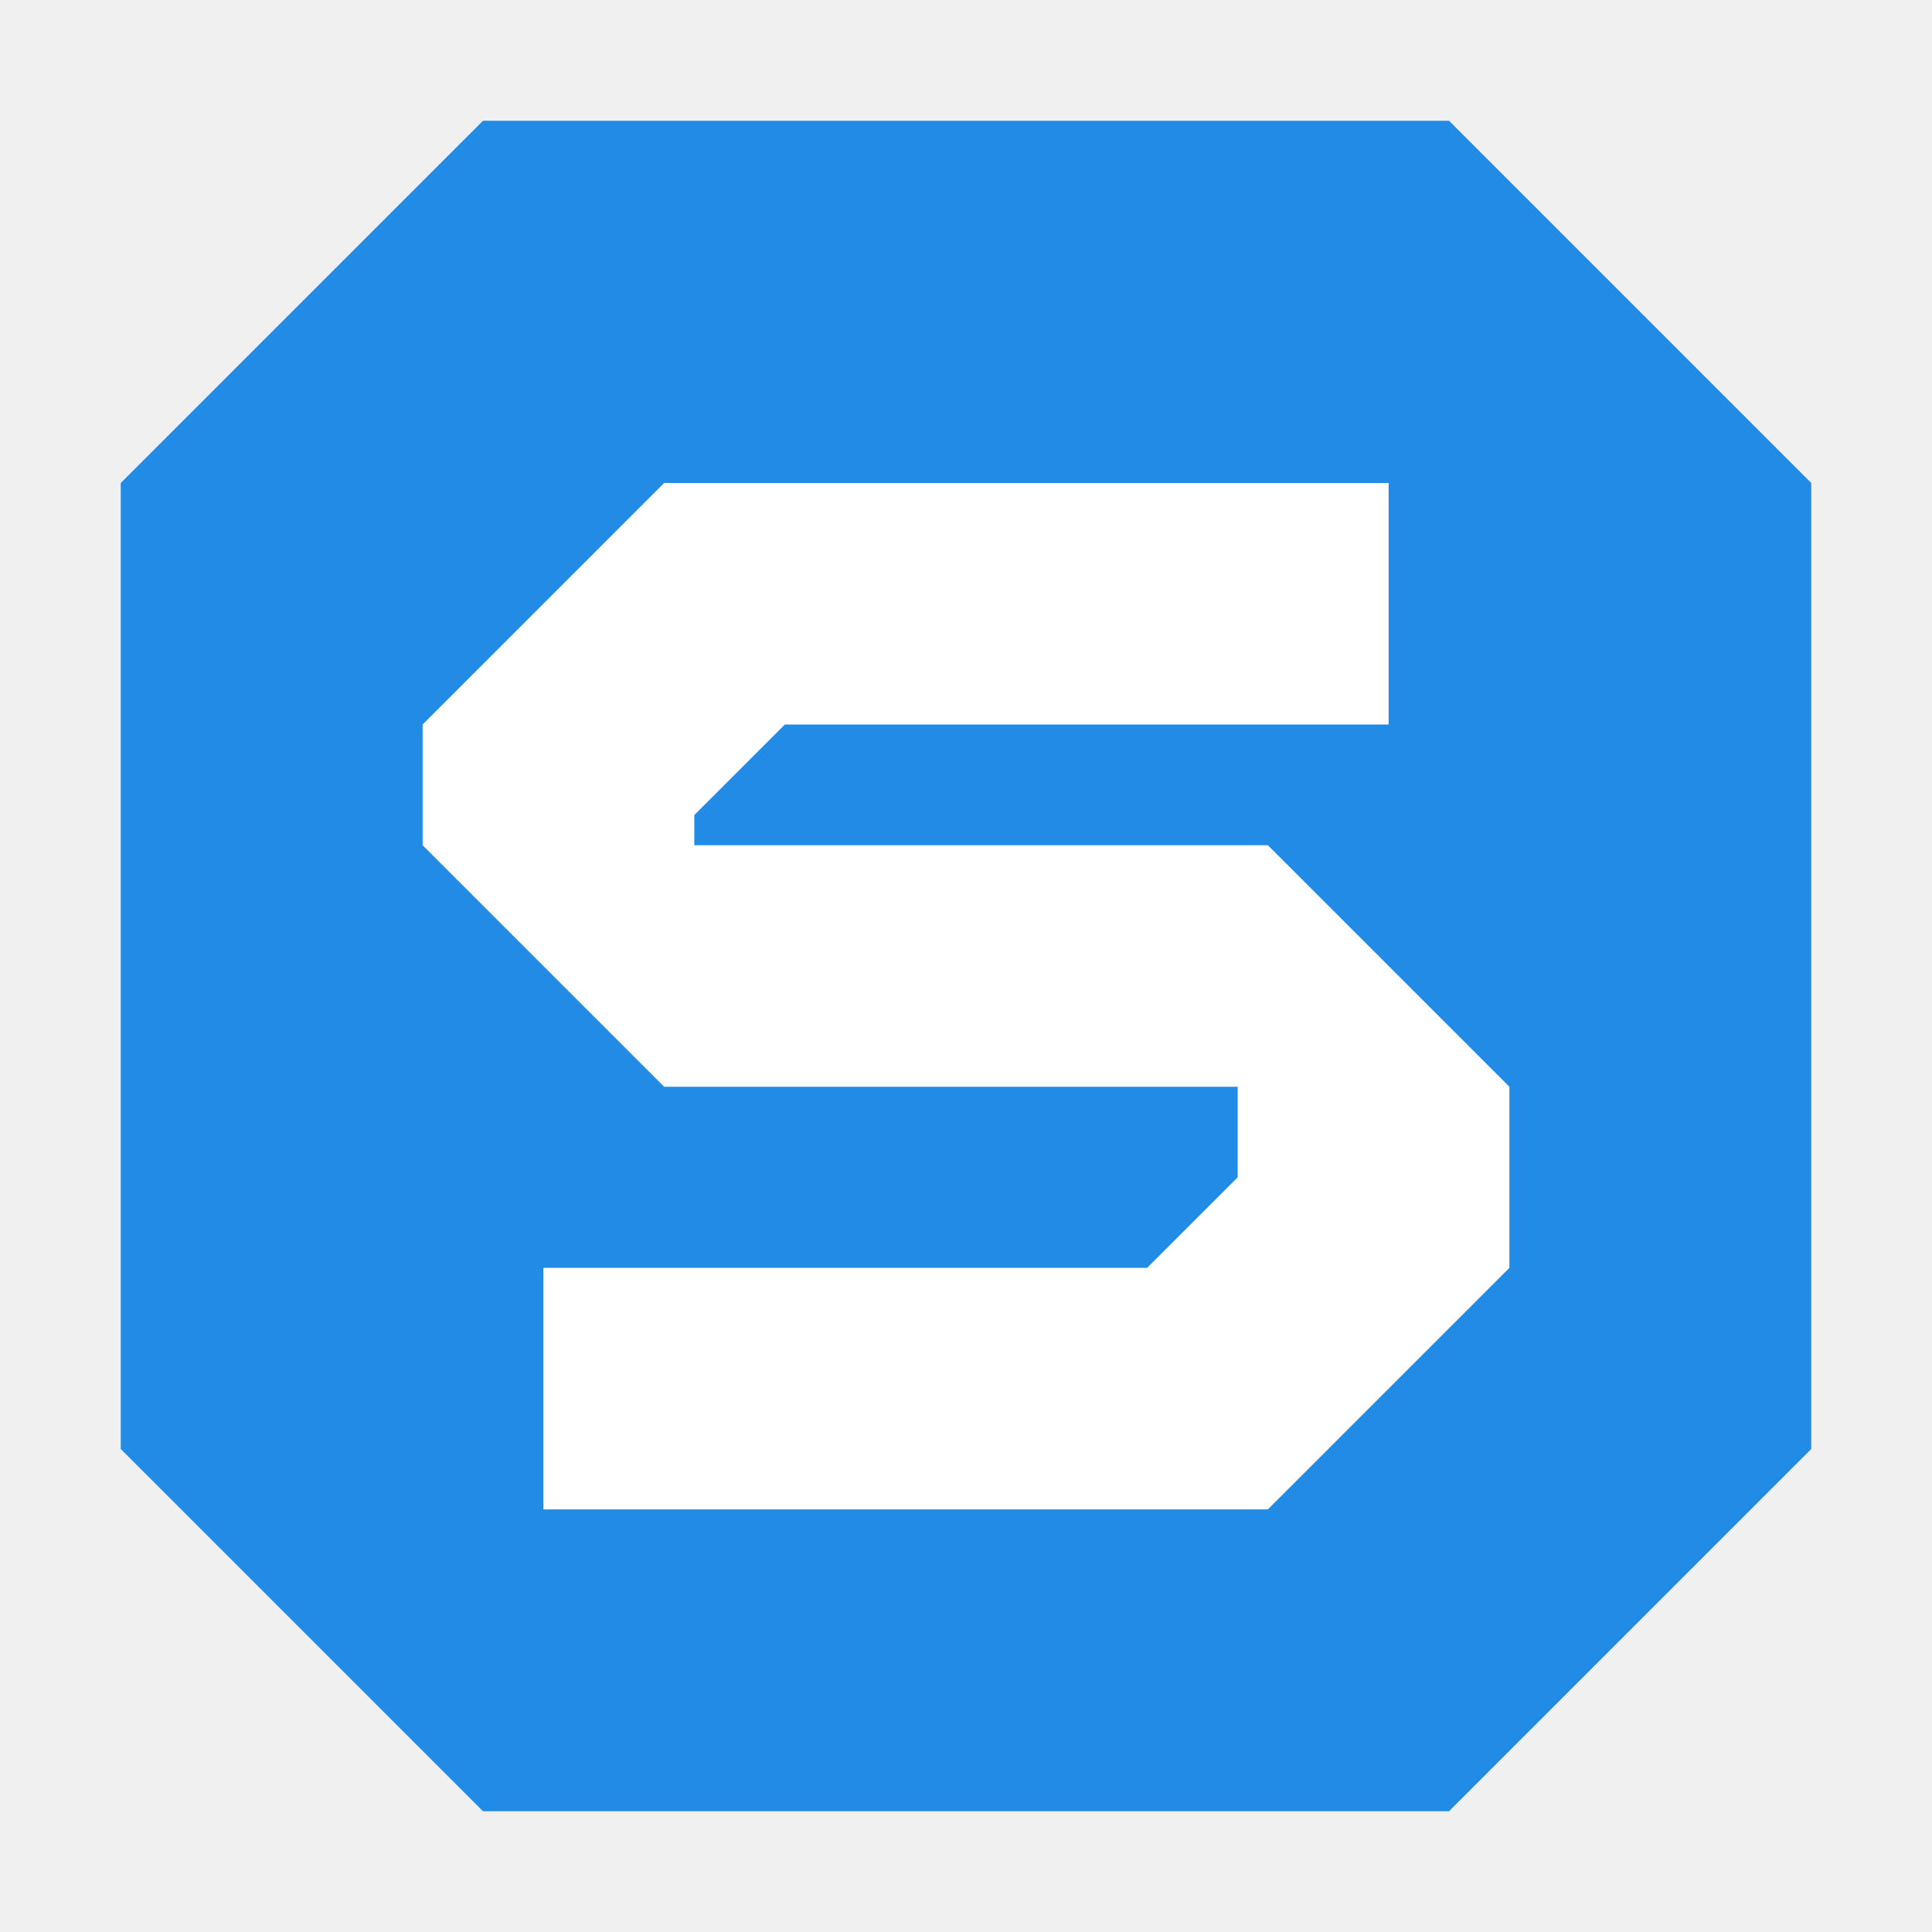
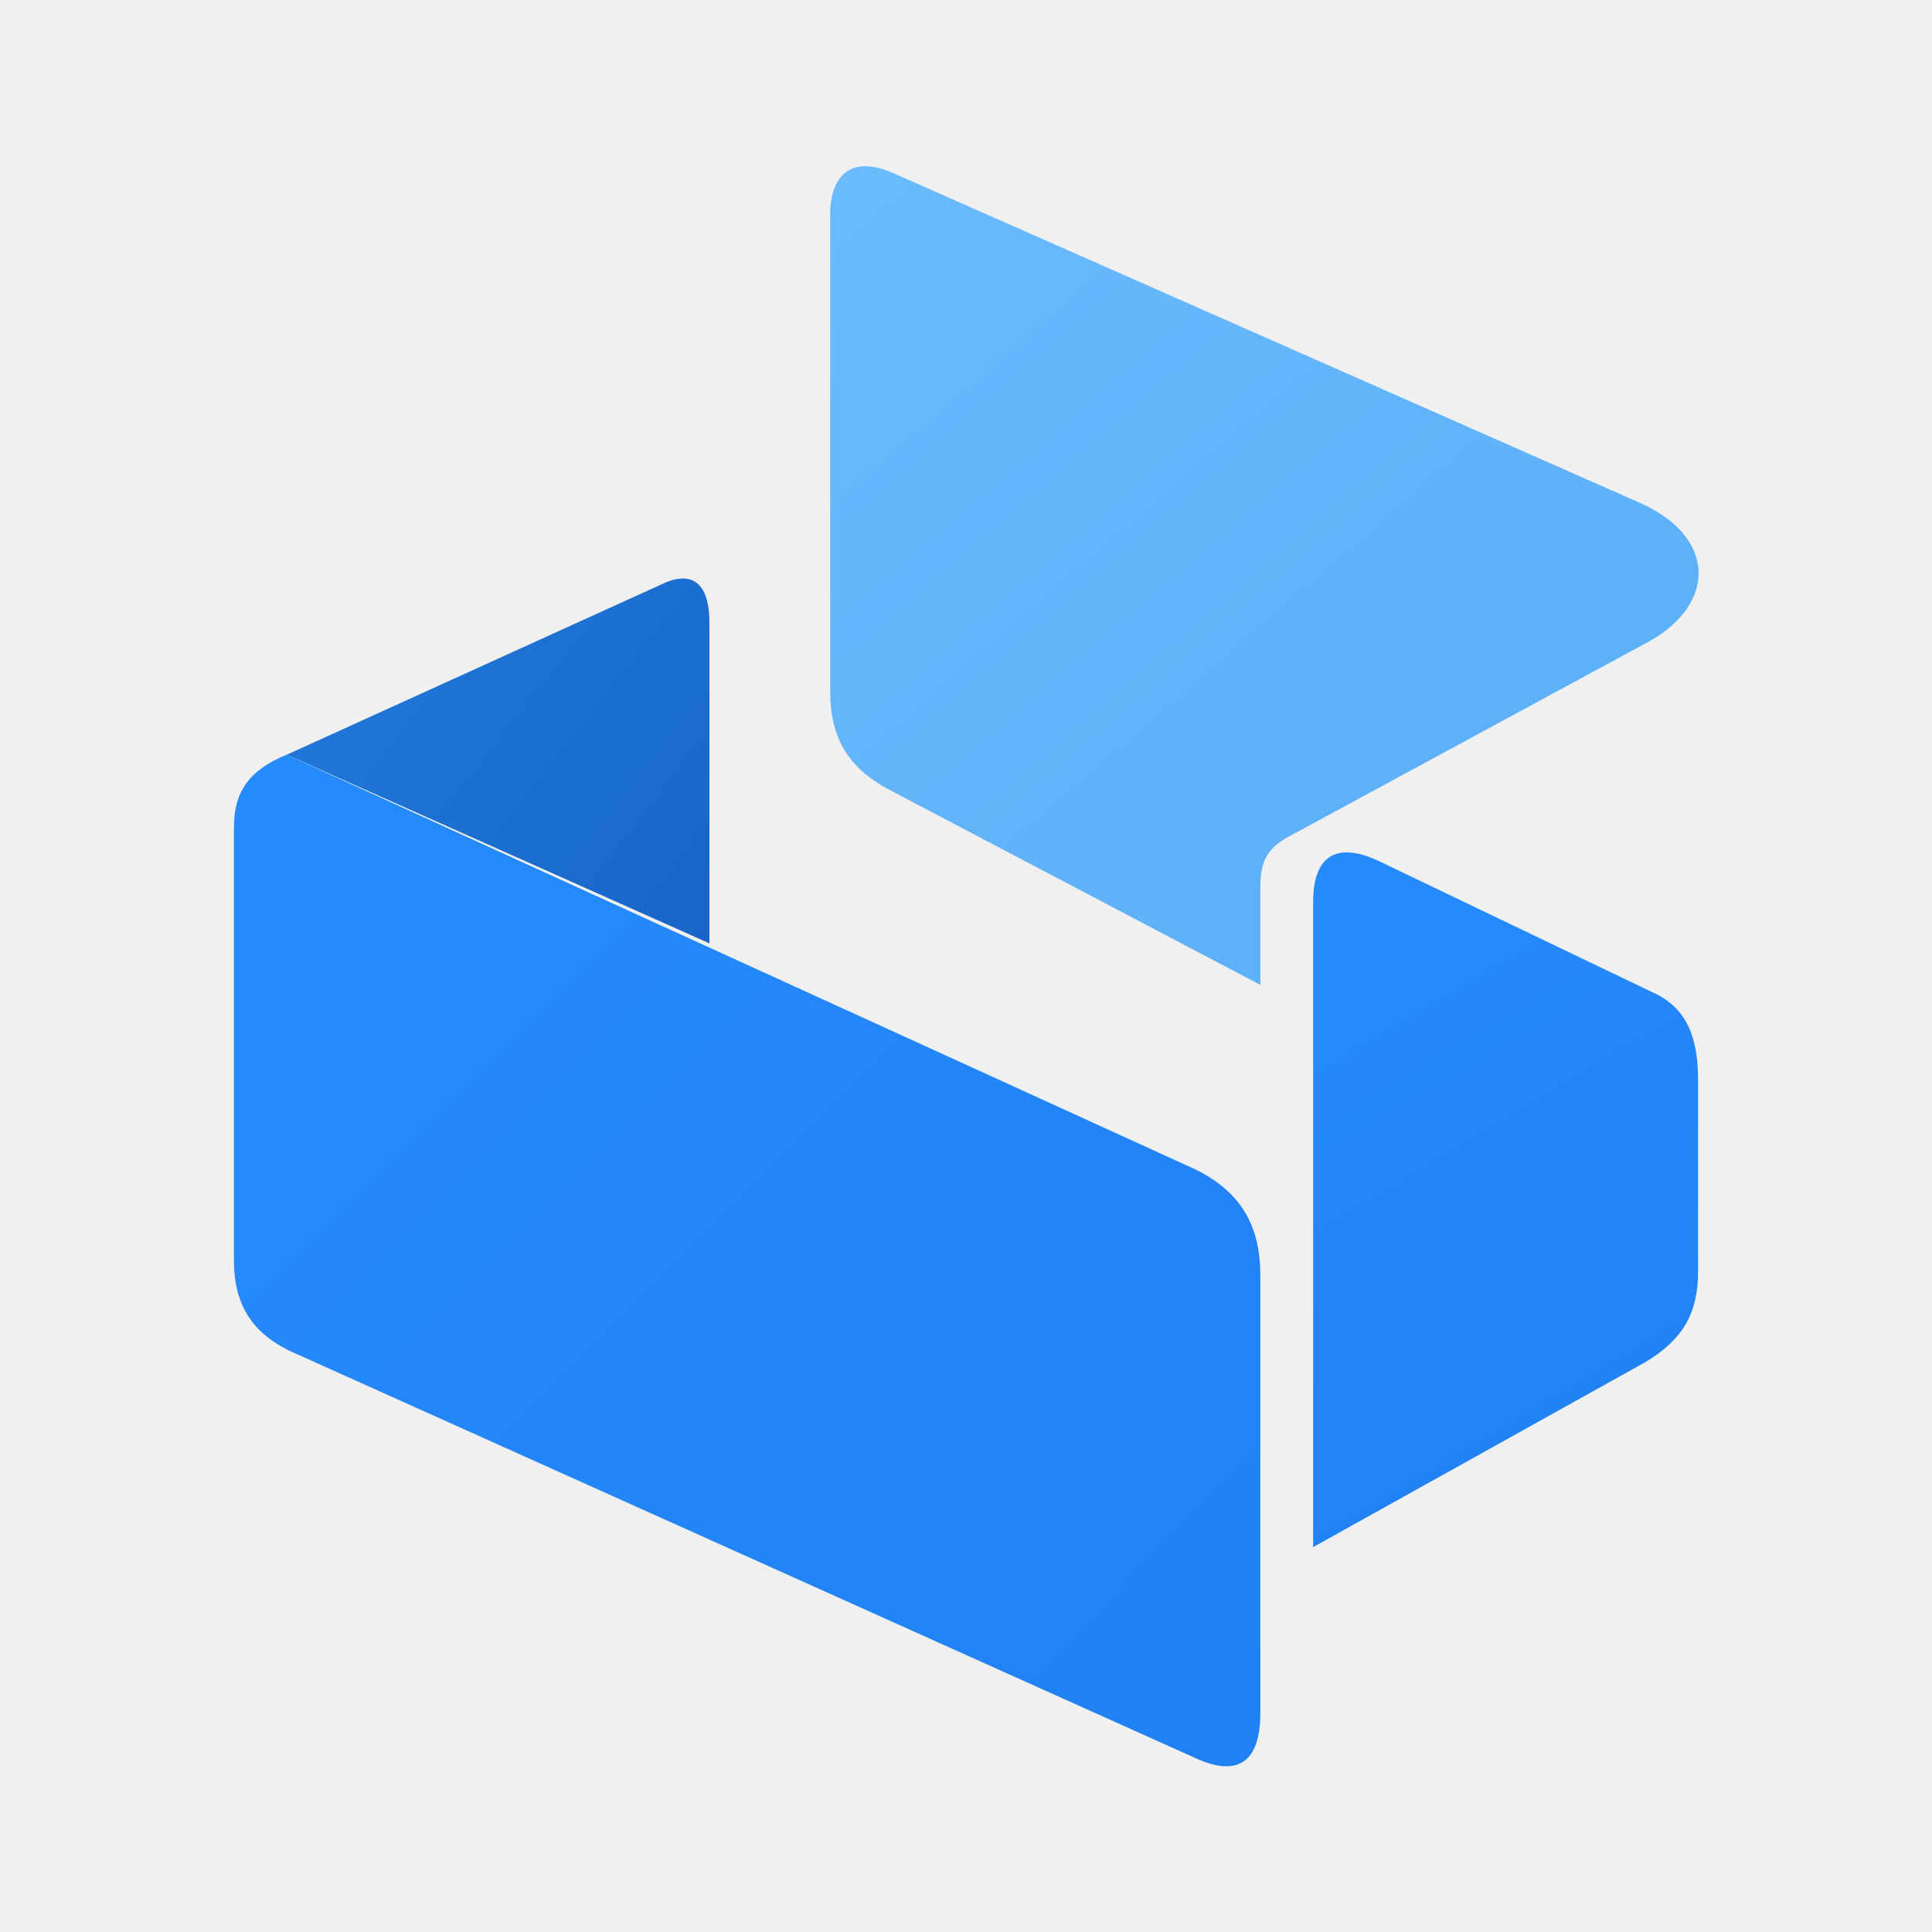
- <svg xmlns="http://www.w3.org/2000/svg" width="512" height="512" viewBox="0 0 64 64" fill="none">
-   <path d="M16 4h32l12 12v32L48 60H16L4 48V16L16 4Z" fill="#228be6" />
-   <path d="M22 16h24v8H26l-3 3v1h19l8 8v6l-8 8H18v-8h20l3-3v-3H22l-8-8v-4l8-8Z" fill="#fff" />
+ <svg xmlns="http://www.w3.org/2000/svg" width="512" height="512" viewBox="0 0 512 512" fill="none">
+   <defs>
+     <linearGradient id="studio-fold-back" x1="80" y1="164" x2="192" y2="252" gradientUnits="userSpaceOnUse">
+       <stop stop-color="#2079da" />
+       <stop offset="1" stop-color="#1765c6" />
+     </linearGradient>
+     <linearGradient id="studio-fold-front" x1="72" y1="210" x2="330" y2="466" gradientUnits="userSpaceOnUse">
+       <stop stop-color="#258bfc" />
+       <stop offset="1" stop-color="#2081f4" />
+     </linearGradient>
+     <linearGradient id="studio-fold-upper" x1="224" y1="48" x2="402" y2="254" gradientUnits="userSpaceOnUse">
+       <stop stop-color="#6abaff" />
+       <stop offset="1" stop-color="#5baff5" />
+     </linearGradient>
+     <linearGradient id="studio-fold-right" x1="350" y1="232" x2="450" y2="400" gradientUnits="userSpaceOnUse">
+       <stop stop-color="#258bfc" />
+       <stop offset="1" stop-color="#2080f2" />
+     </linearGradient>
+   </defs>
+   <path d="m76 200 99-45c8-4 13-1 13 10v85L76 200Z" fill="url(#studio-fold-back)" />
+   <path d="m76 200 241 110c12 6 17 15 17 28v116c0 13-6 17-17 12L79 359c-12-5-17-13-17-25V219c0-9 4-15 14-19Z" fill="url(#studio-fold-front)" />
+   <path d="M220 57c0-11 6-16 17-11l197 87c21 9 21 27 3 37l-96 52c-5 3-7 6-7 13v26l-97-51c-12-6-17-14-17-27V57Z" fill="url(#studio-fold-upper)" />
+   <path d="M348 239c0-12 6-16 17-11l73 35c9 4 12 12 12 23v51c0 11-4 18-14 24l-88 49V239Z" fill="url(#studio-fold-right)" />
</svg>
